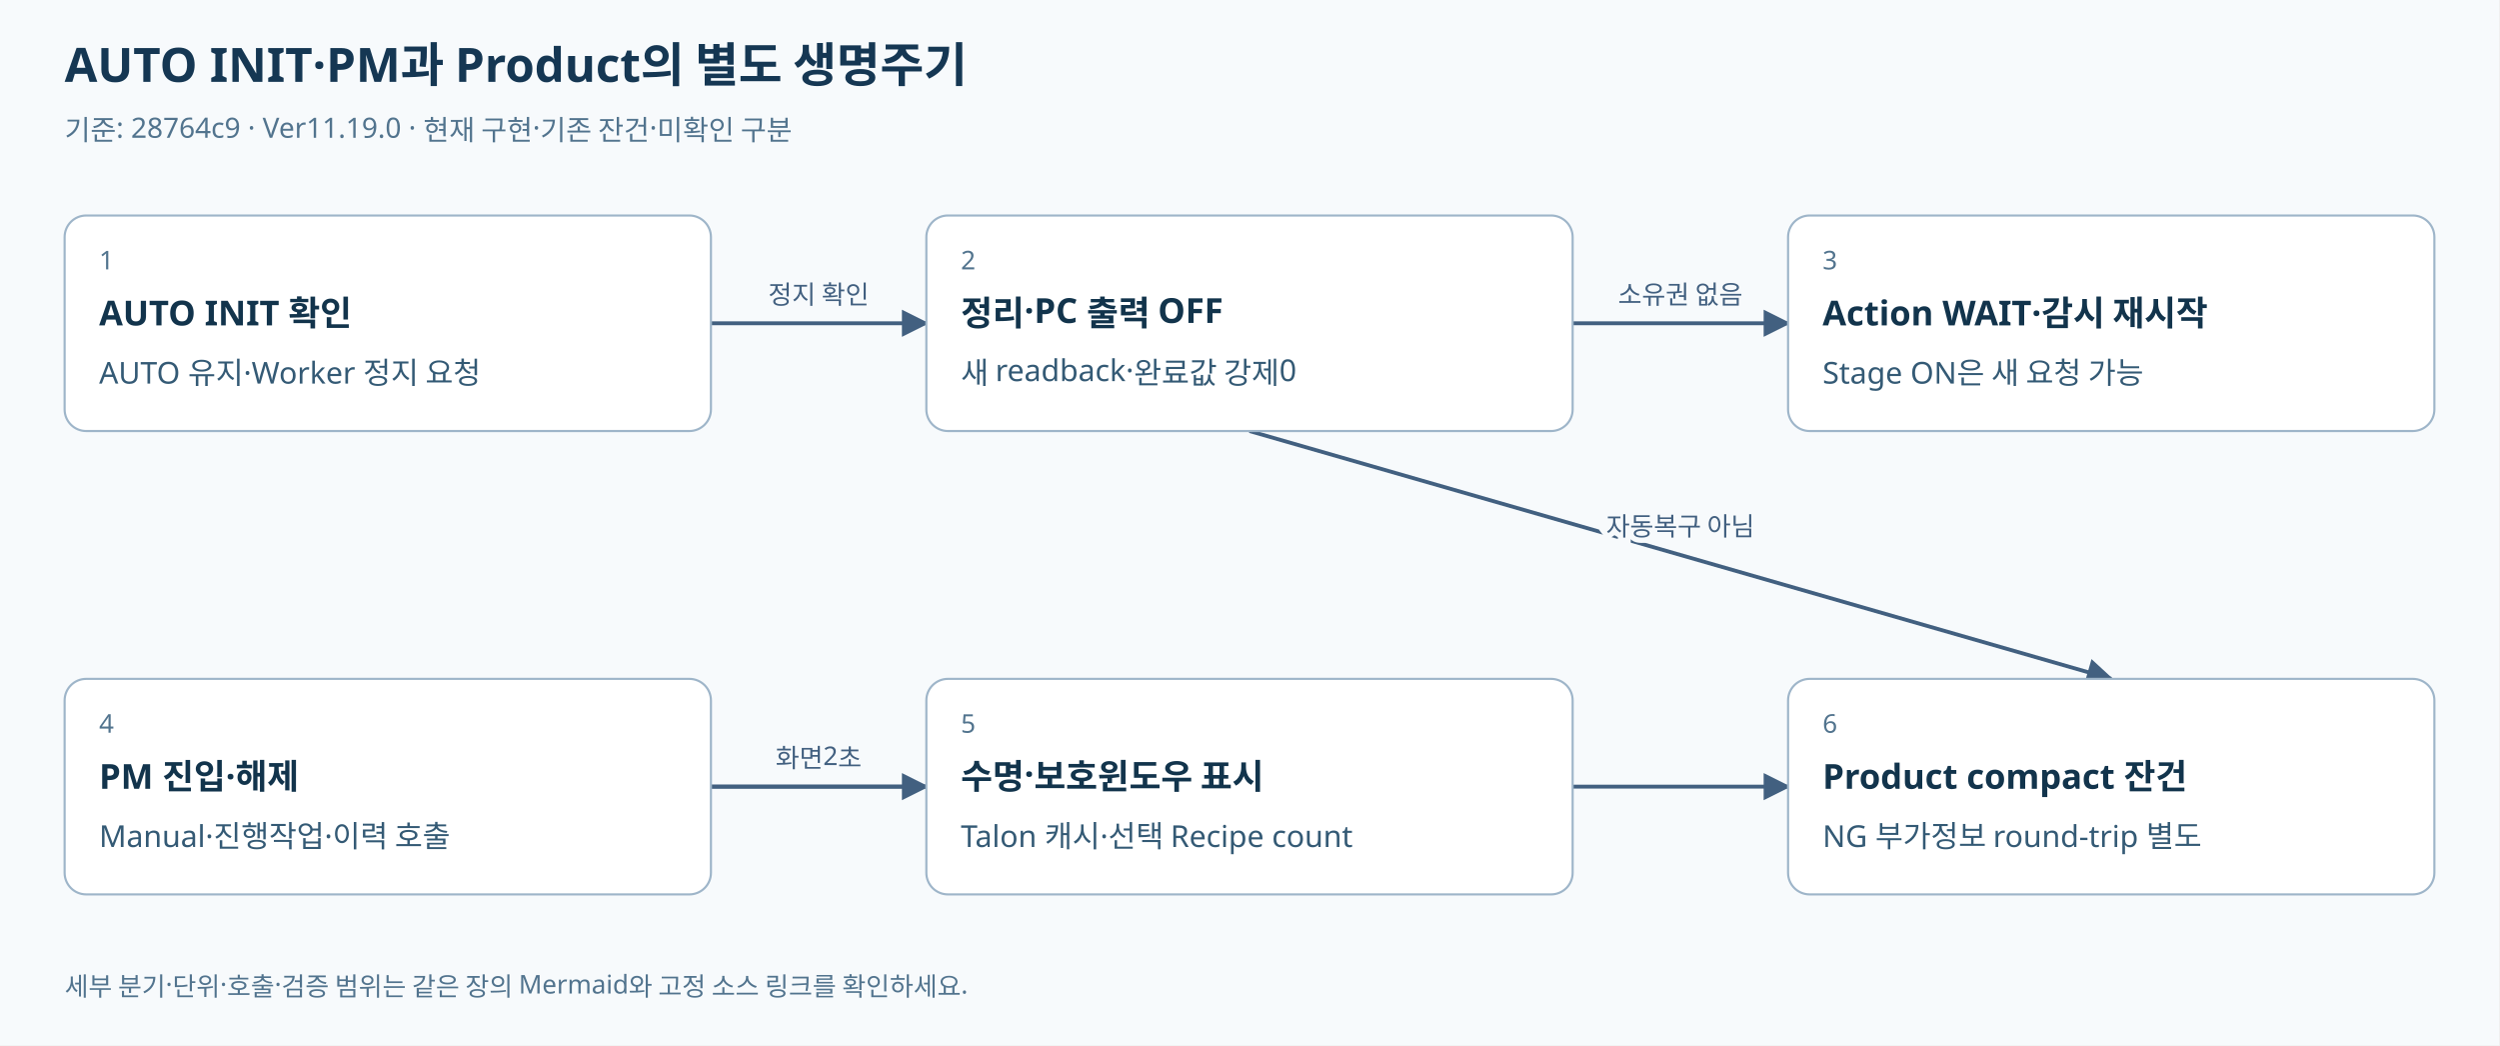
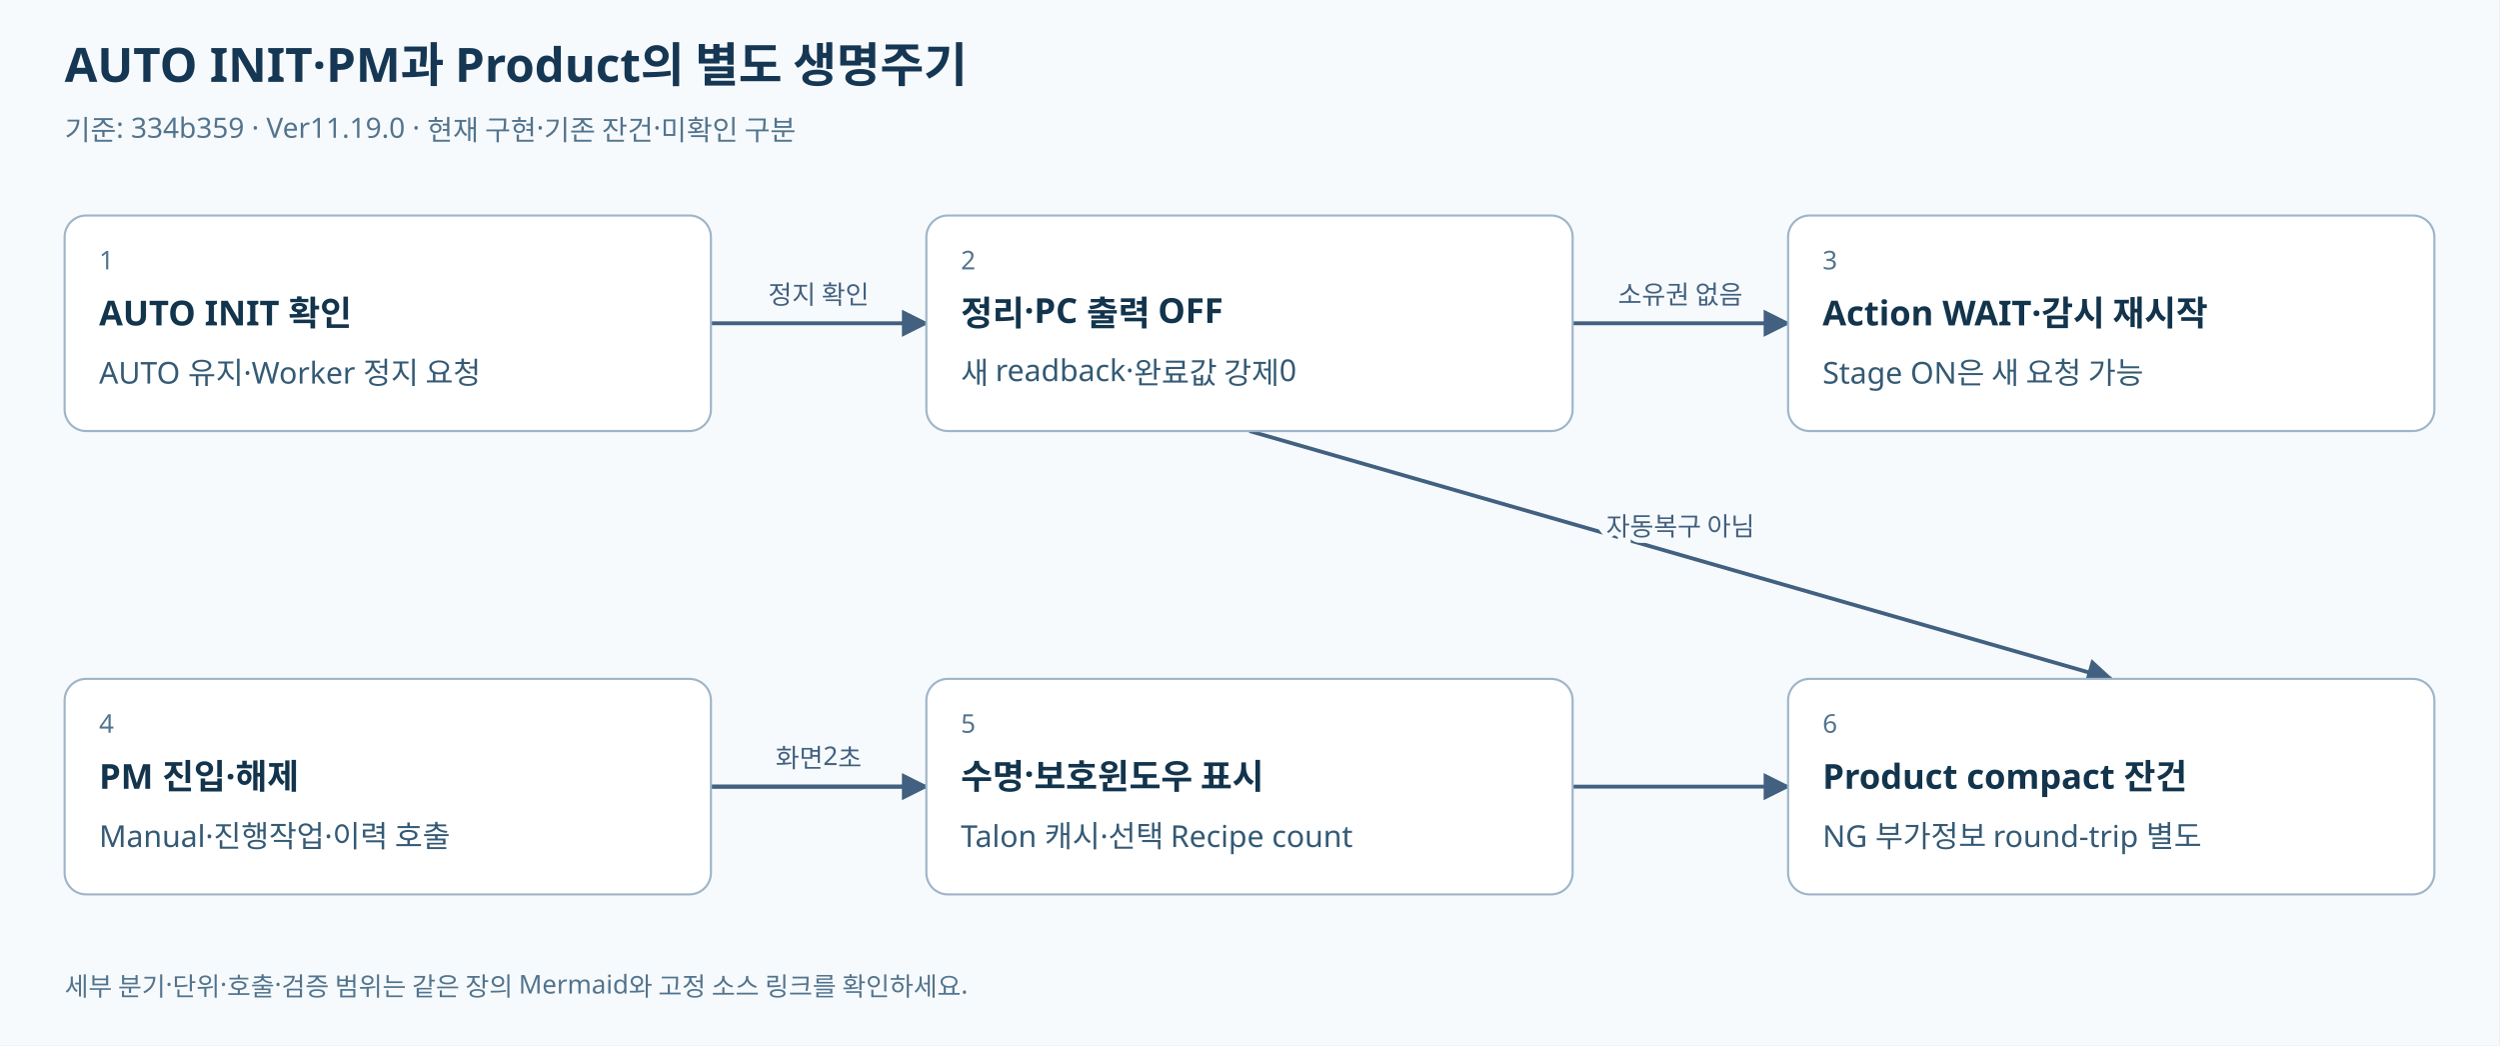
<svg xmlns="http://www.w3.org/2000/svg" width="1160" height="485" viewBox="0 0 1160 485" role="img" aria-label="AUTO INIT·PM과 Product의 별도 생명주기">
  <defs>
    <marker id="arrow" viewBox="0 0 10 10" refX="9" refY="5" markerWidth="7" markerHeight="7" orient="auto">
      <path d="M0 0 L10 5 L0 10z" fill="#426080" />
    </marker>
  </defs>
  <rect width="1160" height="485" fill="#f7fafc" />
  <g font-family="Malgun Gothic,Segoe UI,sans-serif">
    <text x="30" y="38" font-size="22" font-weight="bold" fill="#153753">AUTO INIT·PM과 Product의 별도 생명주기</text>
-     <text x="30" y="65" font-size="13" fill="#52748e">기준: 28764c9 · Ver11.19.0 · 현재 구현·기존 잔건·미확인 구분</text>
+     <text x="30" y="65" font-size="13" fill="#52748e">기준: 334b359 · Ver11.19.0 · 현재 구현·기존 잔건·미확인 구분</text>
    <path d="M330 150 L430 150" fill="none" stroke="#426080" stroke-width="1.8" marker-end="url(#arrow)" />
    <text x="380" y="141" text-anchor="middle" font-size="12" fill="#426080" paint-order="stroke" stroke="#f7fafc" stroke-width="5">정지 확인</text>
    <path d="M730 150 L830 150" fill="none" stroke="#426080" stroke-width="1.8" marker-end="url(#arrow)" />
    <text x="780" y="141" text-anchor="middle" font-size="12" fill="#426080" paint-order="stroke" stroke="#f7fafc" stroke-width="5">소유권 없음</text>
    <path d="M330 365 L430 365" fill="none" stroke="#426080" stroke-width="1.8" marker-end="url(#arrow)" />
    <text x="380" y="356" text-anchor="middle" font-size="12" fill="#426080" paint-order="stroke" stroke="#f7fafc" stroke-width="5">화면2초</text>
    <path d="M580 200 L980 315" fill="none" stroke="#426080" stroke-width="1.8" marker-end="url(#arrow)" />
    <text x="780" y="248.5" text-anchor="middle" font-size="12" fill="#426080" paint-order="stroke" stroke="#f7fafc" stroke-width="5">자동복구 아님</text>
    <path d="M330 365 L830 365" fill="none" stroke="#426080" stroke-width="1.8" marker-end="url(#arrow)" />
    <text x="580" y="356" text-anchor="middle" font-size="12" fill="#426080" paint-order="stroke" stroke="#f7fafc" stroke-width="5">각기 다른 상태</text>
    <rect x="30" y="100" width="300" height="100" rx="10" fill="white" stroke="#9eb5c9" />
    <text x="46" y="125" font-size="12" fill="#52748e">1</text>
    <text x="46" y="151" font-size="16" font-weight="bold" fill="#12344c">AUTO INIT 확인</text>
    <text x="46" y="178" font-size="14" fill="#345a75">AUTO 유지·Worker 정지 요청</text>
    <rect x="430" y="100" width="300" height="100" rx="10" fill="white" stroke="#9eb5c9" />
    <text x="446" y="125" font-size="12" fill="#52748e">2</text>
    <text x="446" y="151" font-size="16" font-weight="bold" fill="#12344c">정리·PC 출력 OFF</text>
    <text x="446" y="178" font-size="14" fill="#345a75">새 readback·완료값 강제0</text>
    <rect x="830" y="100" width="300" height="100" rx="10" fill="white" stroke="#9eb5c9" />
    <text x="846" y="125" font-size="12" fill="#52748e">3</text>
    <text x="846" y="151" font-size="16" font-weight="bold" fill="#12344c">Action WAIT·감시 재시작</text>
    <text x="846" y="178" font-size="14" fill="#345a75">Stage ON은 새 요청 가능</text>
    <rect x="30" y="315" width="300" height="100" rx="10" fill="white" stroke="#9eb5c9" />
    <text x="46" y="340" font-size="12" fill="#52748e">4</text>
    <text x="46" y="366" font-size="16" font-weight="bold" fill="#12344c">PM 진입·해제</text>
    <text x="46" y="393" font-size="14" fill="#345a75">Manual·진행작업·이력 호출</text>
    <rect x="430" y="315" width="300" height="100" rx="10" fill="white" stroke="#9eb5c9" />
    <text x="446" y="340" font-size="12" fill="#52748e">5</text>
    <text x="446" y="366" font-size="16" font-weight="bold" fill="#12344c">수명·보호윈도우 표시</text>
    <text x="446" y="393" font-size="14" fill="#345a75">Talon 캐시·선택 Recipe count</text>
    <rect x="830" y="315" width="300" height="100" rx="10" fill="white" stroke="#9eb5c9" />
    <text x="846" y="340" font-size="12" fill="#52748e">6</text>
    <text x="846" y="366" font-size="16" font-weight="bold" fill="#12344c">Product compact 잔건</text>
    <text x="846" y="393" font-size="14" fill="#345a75">NG 부가정보 round-trip 별도</text>
    <text x="30" y="462" font-size="12" fill="#52748e">세부 분기·단위·호출·검증 범위는 같은 장의 Mermaid와 고정 소스 링크를 확인하세요.</text>
  </g>
</svg>
